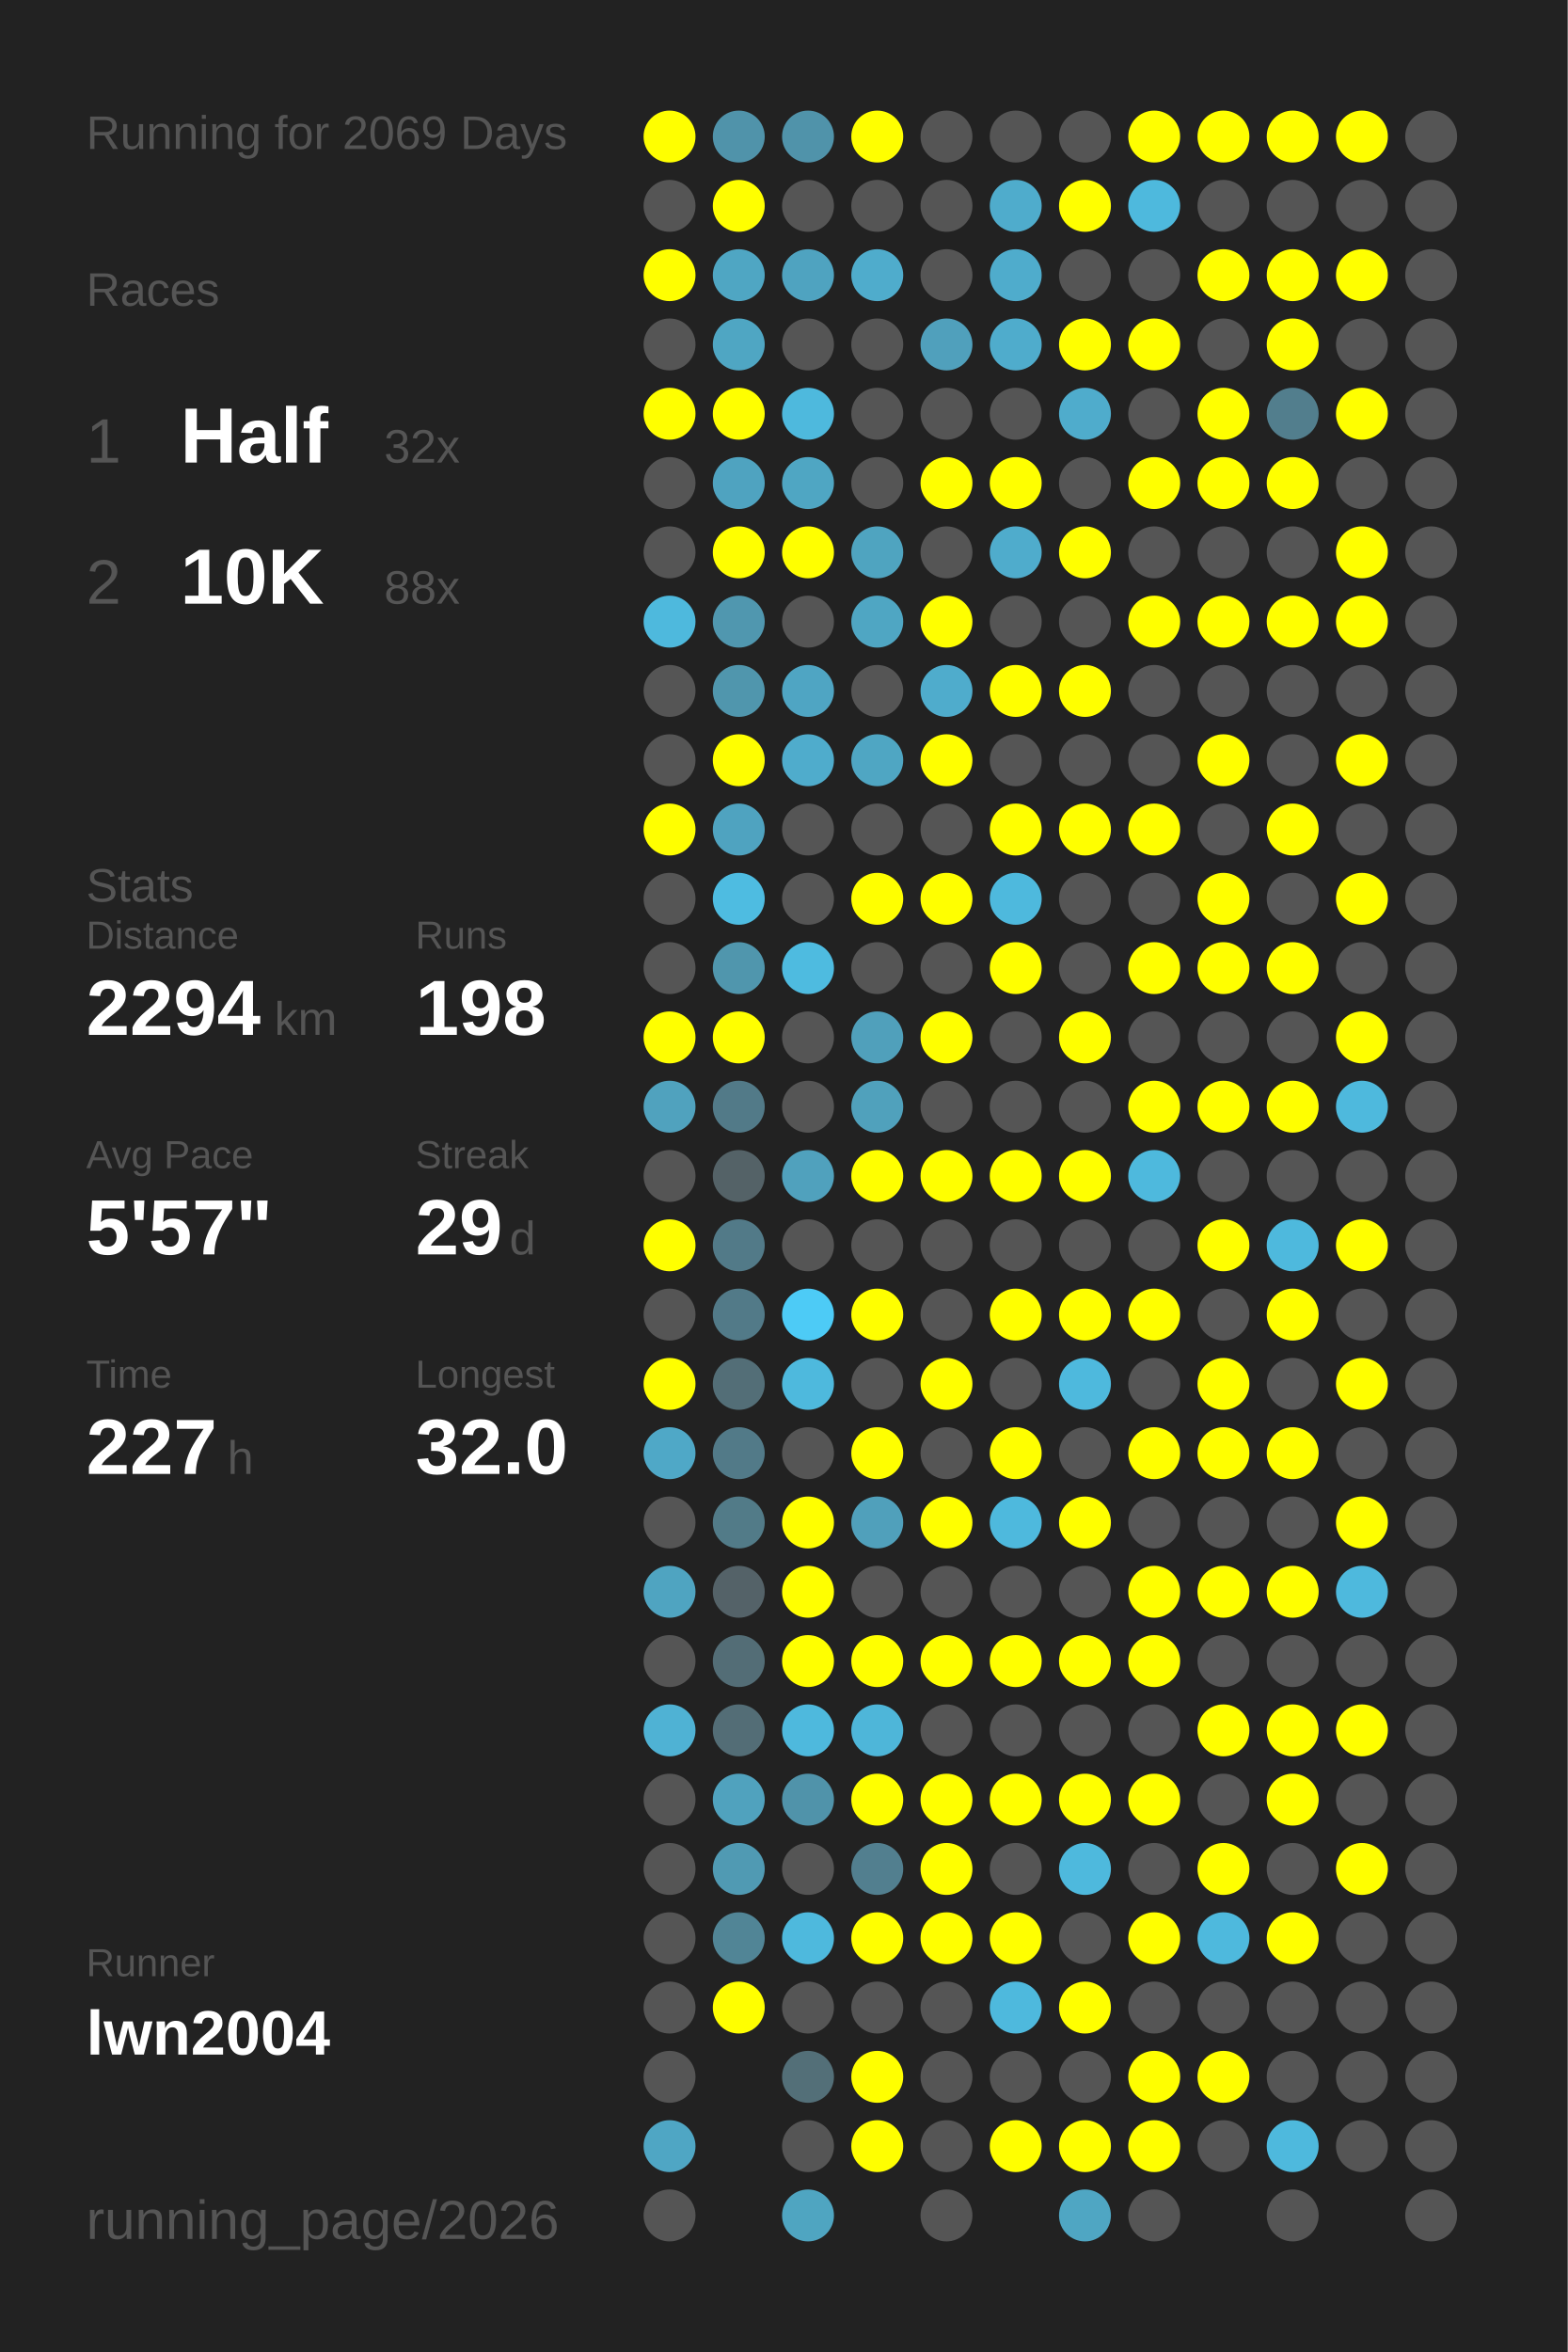
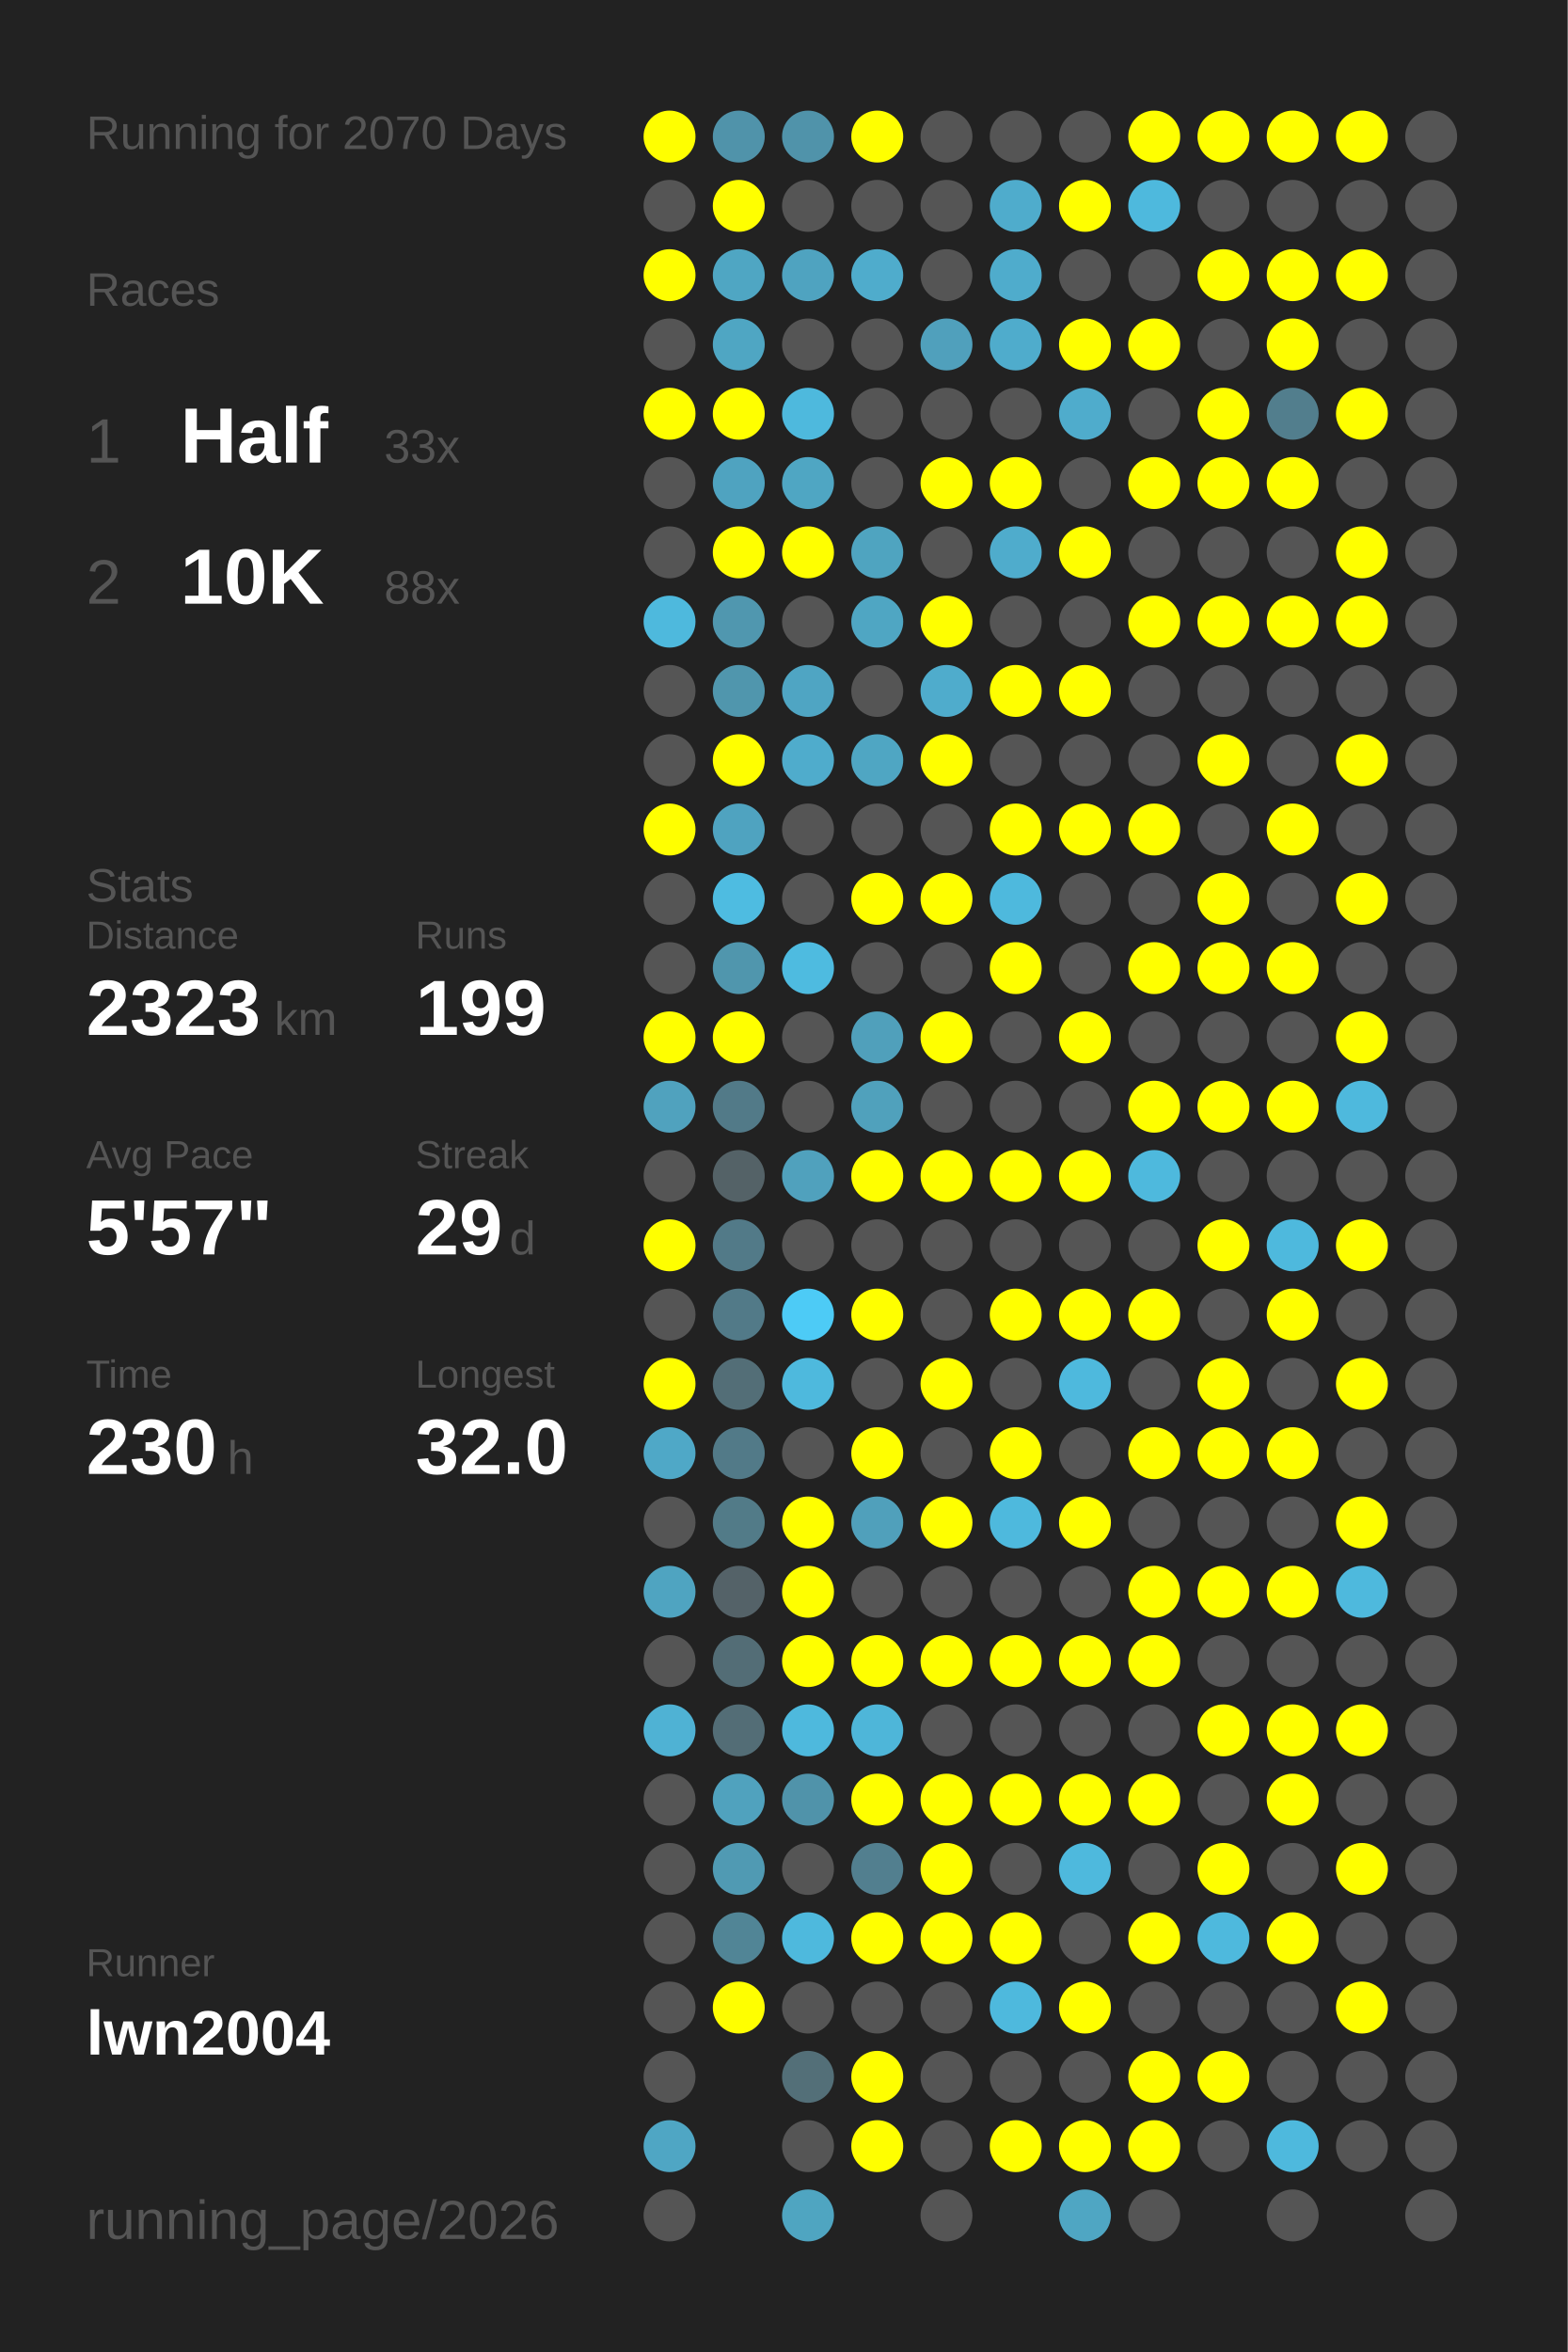
<svg xmlns="http://www.w3.org/2000/svg" baseProfile="full" height="300mm" version="1.1" viewBox="0,0,200,300" width="200mm">
  <defs />
  <rect fill="#222222" height="300" width="200" x="0" y="0" />
-   <text fill="#555555" style="font-size:6px; font-family:Arial;" x="11" y="19">Running for 2069 Days</text>
+   <text fill="#555555" style="font-size:6px; font-family:Arial;" x="11" y="19">Running for 2070 Days</text>
  <text fill="#555555" style="font-size:6px; font-family:Arial;" x="11" y="39">Races</text>
  <text fill="#555555" style="font-size:8px; font-family:Arial;" x="11" y="59">1</text>
  <text fill="#FFFFFF" style="font-size:10px; font-family:Arial; font-weight:bold;" x="23" y="59">Half</text>
-   <text fill="#555555" style="font-size:6px; font-family:Arial;" x="49" y="59">32x</text>
+   <text fill="#555555" style="font-size:6px; font-family:Arial;" x="49" y="59">33x</text>
  <text fill="#555555" style="font-size:8px; font-family:Arial;" x="11" y="77">2</text>
  <text fill="#FFFFFF" style="font-size:10px; font-family:Arial; font-weight:bold;" x="23" y="77">10K</text>
  <text fill="#555555" style="font-size:6px; font-family:Arial;" x="49" y="77">88x</text>
  <text fill="#555555" style="font-size:6px; font-family:Arial;" x="11" y="115">Stats</text>
  <text fill="#555555" style="font-size:5px; font-family:Arial;" x="11" y="121">Distance</text>
-   <text fill="#FFFFFF" style="font-size:10px; font-family:Arial; font-weight:bold;" x="11" y="132">2294</text>
+   <text fill="#FFFFFF" style="font-size:10px; font-family:Arial; font-weight:bold;" x="11" y="132">2323</text>
  <text fill="#555555" style="font-size:6px; font-family:Arial;" x="35" y="132">km</text>
  <text fill="#555555" style="font-size:5px; font-family:Arial;" x="53" y="121">Runs</text>
-   <text fill="#FFFFFF" style="font-size:10px; font-family:Arial; font-weight:bold;" x="53" y="132">198</text>
+   <text fill="#FFFFFF" style="font-size:10px; font-family:Arial; font-weight:bold;" x="53" y="132">199</text>
  <text fill="#555555" style="font-size:5px; font-family:Arial;" x="11" y="149">Avg Pace</text>
  <text fill="#FFFFFF" style="font-size:10px; font-family:Arial; font-weight:bold;" x="11" y="160">5'57"</text>
  <text fill="#555555" style="font-size:5px; font-family:Arial;" x="53" y="149">Streak</text>
  <text fill="#FFFFFF" style="font-size:10px; font-family:Arial; font-weight:bold;" x="53" y="160">29</text>
  <text fill="#555555" style="font-size:6px; font-family:Arial;" x="65" y="160">d</text>
  <text fill="#555555" style="font-size:5px; font-family:Arial;" x="11" y="177">Time</text>
-   <text fill="#FFFFFF" style="font-size:10px; font-family:Arial; font-weight:bold;" x="11" y="188">227</text>
+   <text fill="#FFFFFF" style="font-size:10px; font-family:Arial; font-weight:bold;" x="11" y="188">230</text>
  <text fill="#555555" style="font-size:6px; font-family:Arial;" x="29" y="188">h</text>
  <text fill="#555555" style="font-size:5px; font-family:Arial;" x="53" y="177">Longest</text>
  <text fill="#FFFFFF" style="font-size:10px; font-family:Arial; font-weight:bold;" x="53" y="188">32.0</text>
  <text fill="#555555" style="font-size:5px; font-family:Arial;" x="11" y="252.065">Runner</text>
  <text fill="#FFFFFF" style="font-size:8px; font-family:Arial; font-weight:bold;" x="11" y="262.065">lwn2004</text>
  <text fill="#555555" style="font-size:7px; font-family:Arial;" x="11" y="285.581">running_page/2026</text>
  <circle cx="85.417" cy="17.419" fill="#FFFF00" r="3.312" />
  <circle cx="85.417" cy="26.258" fill="#555555" r="3.312" />
  <circle cx="85.417" cy="35.097" fill="#FFFF00" r="3.312" />
  <circle cx="85.417" cy="43.935" fill="#555555" r="3.312" />
  <circle cx="85.417" cy="52.774" fill="#FFFF00" r="3.312" />
  <circle cx="85.417" cy="61.613" fill="#555555" r="3.312" />
  <circle cx="85.417" cy="70.452" fill="#555555" r="3.312" />
  <circle cx="85.417" cy="79.29" fill="#4eb9dd" r="3.312" />
  <circle cx="85.417" cy="88.129" fill="#555555" r="3.312" />
  <circle cx="85.417" cy="96.968" fill="#555555" r="3.312" />
  <circle cx="85.417" cy="105.806" fill="#FFFF00" r="3.312" />
  <circle cx="85.417" cy="114.645" fill="#555555" r="3.312" />
  <circle cx="85.417" cy="123.484" fill="#555555" r="3.312" />
  <circle cx="85.417" cy="132.323" fill="#FFFF00" r="3.312" />
  <circle cx="85.417" cy="141.161" fill="#50a2be" r="3.312" />
  <circle cx="85.417" cy="150" fill="#555555" r="3.312" />
  <circle cx="85.417" cy="158.839" fill="#FFFF00" r="3.312" />
  <circle cx="85.417" cy="167.677" fill="#555555" r="3.312" />
  <circle cx="85.417" cy="176.516" fill="#FFFF00" r="3.312" />
  <circle cx="85.417" cy="185.355" fill="#4fa8c7" r="3.312" />
  <circle cx="85.417" cy="194.194" fill="#555555" r="3.312" />
  <circle cx="85.417" cy="203.032" fill="#4fa4c1" r="3.312" />
  <circle cx="85.417" cy="211.871" fill="#555555" r="3.312" />
  <circle cx="85.417" cy="220.71" fill="#4fb2d4" r="3.312" />
  <circle cx="85.417" cy="229.548" fill="#555555" r="3.312" />
  <circle cx="85.417" cy="238.387" fill="#555555" r="3.312" />
  <circle cx="85.417" cy="247.226" fill="#555555" r="3.312" />
  <circle cx="85.417" cy="256.065" fill="#555555" r="3.312" />
  <circle cx="85.417" cy="264.903" fill="#555555" r="3.312" />
  <circle cx="85.417" cy="273.742" fill="#4fa6c4" r="3.312" />
  <circle cx="85.417" cy="282.581" fill="#555555" r="3.312" />
  <circle cx="94.25" cy="17.419" fill="#5093aa" r="3.312" />
  <circle cx="94.25" cy="26.258" fill="#FFFF00" r="3.312" />
  <circle cx="94.25" cy="35.097" fill="#4fa6c3" r="3.312" />
  <circle cx="94.25" cy="43.935" fill="#4fa6c3" r="3.312" />
  <circle cx="94.25" cy="52.774" fill="#FFFF00" r="3.312" />
  <circle cx="94.25" cy="61.613" fill="#4fa3c0" r="3.312" />
  <circle cx="94.25" cy="70.452" fill="#FFFF00" r="3.312" />
  <circle cx="94.25" cy="79.29" fill="#5097af" r="3.312" />
  <circle cx="94.25" cy="88.129" fill="#5096ad" r="3.312" />
  <circle cx="94.25" cy="96.968" fill="#FFFF00" r="3.312" />
  <circle cx="94.25" cy="105.806" fill="#4fa3c0" r="3.312" />
  <circle cx="94.25" cy="114.645" fill="#4ebce1" r="3.312" />
  <circle cx="94.25" cy="123.484" fill="#5096ad" r="3.312" />
  <circle cx="94.25" cy="132.323" fill="#FFFF00" r="3.312" />
  <circle cx="94.25" cy="141.161" fill="#527a88" r="3.312" />
  <circle cx="94.25" cy="150" fill="#546267" r="3.312" />
  <circle cx="94.25" cy="158.839" fill="#527a88" r="3.312" />
  <circle cx="94.25" cy="167.677" fill="#527a88" r="3.312" />
  <circle cx="94.25" cy="176.516" fill="#536e77" r="3.312" />
  <circle cx="94.25" cy="185.355" fill="#527a88" r="3.312" />
  <circle cx="94.25" cy="194.194" fill="#527b88" r="3.312" />
  <circle cx="94.25" cy="203.032" fill="#546268" r="3.312" />
  <circle cx="94.25" cy="211.871" fill="#536d76" r="3.312" />
  <circle cx="94.25" cy="220.71" fill="#536d76" r="3.312" />
  <circle cx="94.25" cy="229.548" fill="#50a2be" r="3.312" />
  <circle cx="94.25" cy="238.387" fill="#509ab3" r="3.312" />
  <circle cx="94.25" cy="247.226" fill="#518596" r="3.312" />
  <circle cx="94.25" cy="256.065" fill="#FFFF00" r="3.312" />
  <circle cx="103.083" cy="17.419" fill="#5093aa" r="3.312" />
  <circle cx="103.083" cy="26.258" fill="#555555" r="3.312" />
  <circle cx="103.083" cy="35.097" fill="#4fa3c0" r="3.312" />
  <circle cx="103.083" cy="43.935" fill="#555555" r="3.312" />
  <circle cx="103.083" cy="52.774" fill="#4eb9dd" r="3.312" />
  <circle cx="103.083" cy="61.613" fill="#4fa6c3" r="3.312" />
  <circle cx="103.083" cy="70.452" fill="#FFFF00" r="3.312" />
  <circle cx="103.083" cy="79.29" fill="#555555" r="3.312" />
  <circle cx="103.083" cy="88.129" fill="#4fa5c3" r="3.312" />
  <circle cx="103.083" cy="96.968" fill="#4faccc" r="3.312" />
  <circle cx="103.083" cy="105.806" fill="#555555" r="3.312" />
  <circle cx="103.083" cy="114.645" fill="#555555" r="3.312" />
  <circle cx="103.083" cy="123.484" fill="#4ebbe0" r="3.312" />
  <circle cx="103.083" cy="132.323" fill="#555555" r="3.312" />
  <circle cx="103.083" cy="141.161" fill="#555555" r="3.312" />
  <circle cx="103.083" cy="150" fill="#50a1bd" r="3.312" />
  <circle cx="103.083" cy="158.839" fill="#555555" r="3.312" />
  <circle cx="103.083" cy="167.677" fill="#4dcbf6" r="3.312" />
  <circle cx="103.083" cy="176.516" fill="#4eb9dd" r="3.312" />
  <circle cx="103.083" cy="185.355" fill="#555555" r="3.312" />
  <circle cx="103.083" cy="194.194" fill="#FFFF00" r="3.312" />
  <circle cx="103.083" cy="203.032" fill="#FFFF00" r="3.312" />
  <circle cx="103.083" cy="211.871" fill="#FFFF00" r="3.312" />
  <circle cx="103.083" cy="220.71" fill="#4eb9dd" r="3.312" />
  <circle cx="103.083" cy="229.548" fill="#5093aa" r="3.312" />
  <circle cx="103.083" cy="238.387" fill="#555555" r="3.312" />
  <circle cx="103.083" cy="247.226" fill="#4eb9dd" r="3.312" />
  <circle cx="103.083" cy="256.065" fill="#555555" r="3.312" />
  <circle cx="103.083" cy="264.903" fill="#536f78" r="3.312" />
  <circle cx="103.083" cy="273.742" fill="#555555" r="3.312" />
  <circle cx="103.083" cy="282.581" fill="#4fa5c1" r="3.312" />
  <circle cx="111.917" cy="17.419" fill="#FFFF00" r="3.312" />
  <circle cx="111.917" cy="26.258" fill="#555555" r="3.312" />
  <circle cx="111.917" cy="35.097" fill="#4faccc" r="3.312" />
  <circle cx="111.917" cy="43.935" fill="#555555" r="3.312" />
  <circle cx="111.917" cy="52.774" fill="#555555" r="3.312" />
  <circle cx="111.917" cy="61.613" fill="#555555" r="3.312" />
  <circle cx="111.917" cy="70.452" fill="#4fa4c0" r="3.312" />
  <circle cx="111.917" cy="79.29" fill="#4fa6c3" r="3.312" />
  <circle cx="111.917" cy="88.129" fill="#555555" r="3.312" />
  <circle cx="111.917" cy="96.968" fill="#4fa6c3" r="3.312" />
  <circle cx="111.917" cy="105.806" fill="#555555" r="3.312" />
  <circle cx="111.917" cy="114.645" fill="#FFFF00" r="3.312" />
  <circle cx="111.917" cy="123.484" fill="#555555" r="3.312" />
  <circle cx="111.917" cy="132.323" fill="#50a0bb" r="3.312" />
  <circle cx="111.917" cy="141.161" fill="#50a1bc" r="3.312" />
  <circle cx="111.917" cy="150" fill="#FFFF00" r="3.312" />
  <circle cx="111.917" cy="158.839" fill="#555555" r="3.312" />
  <circle cx="111.917" cy="167.677" fill="#FFFF00" r="3.312" />
  <circle cx="111.917" cy="176.516" fill="#555555" r="3.312" />
  <circle cx="111.917" cy="185.355" fill="#FFFF00" r="3.312" />
  <circle cx="111.917" cy="194.194" fill="#50a0bb" r="3.312" />
  <circle cx="111.917" cy="203.032" fill="#555555" r="3.312" />
  <circle cx="111.917" cy="211.871" fill="#FFFF00" r="3.312" />
  <circle cx="111.917" cy="220.71" fill="#4eb6d9" r="3.312" />
  <circle cx="111.917" cy="229.548" fill="#FFFF00" r="3.312" />
  <circle cx="111.917" cy="238.387" fill="#527f8f" r="3.312" />
  <circle cx="111.917" cy="247.226" fill="#FFFF00" r="3.312" />
  <circle cx="111.917" cy="256.065" fill="#555555" r="3.312" />
  <circle cx="111.917" cy="264.903" fill="#FFFF00" r="3.312" />
  <circle cx="111.917" cy="273.742" fill="#FFFF00" r="3.312" />
  <circle cx="120.75" cy="17.419" fill="#555555" r="3.312" />
  <circle cx="120.75" cy="26.258" fill="#555555" r="3.312" />
  <circle cx="120.75" cy="35.097" fill="#555555" r="3.312" />
  <circle cx="120.75" cy="43.935" fill="#50a0bc" r="3.312" />
  <circle cx="120.75" cy="52.774" fill="#555555" r="3.312" />
  <circle cx="120.75" cy="61.613" fill="#FFFF00" r="3.312" />
  <circle cx="120.75" cy="70.452" fill="#555555" r="3.312" />
  <circle cx="120.75" cy="79.29" fill="#FFFF00" r="3.312" />
  <circle cx="120.75" cy="88.129" fill="#4faccc" r="3.312" />
  <circle cx="120.75" cy="96.968" fill="#FFFF00" r="3.312" />
  <circle cx="120.75" cy="105.806" fill="#555555" r="3.312" />
  <circle cx="120.75" cy="114.645" fill="#FFFF00" r="3.312" />
  <circle cx="120.75" cy="123.484" fill="#555555" r="3.312" />
  <circle cx="120.75" cy="132.323" fill="#FFFF00" r="3.312" />
  <circle cx="120.75" cy="141.161" fill="#555555" r="3.312" />
  <circle cx="120.75" cy="150" fill="#FFFF00" r="3.312" />
  <circle cx="120.75" cy="158.839" fill="#555555" r="3.312" />
  <circle cx="120.75" cy="167.677" fill="#555555" r="3.312" />
  <circle cx="120.75" cy="176.516" fill="#FFFF00" r="3.312" />
  <circle cx="120.75" cy="185.355" fill="#555555" r="3.312" />
  <circle cx="120.75" cy="194.194" fill="#FFFF00" r="3.312" />
  <circle cx="120.75" cy="203.032" fill="#555555" r="3.312" />
  <circle cx="120.75" cy="211.871" fill="#FFFF00" r="3.312" />
  <circle cx="120.75" cy="220.71" fill="#555555" r="3.312" />
  <circle cx="120.75" cy="229.548" fill="#FFFF00" r="3.312" />
  <circle cx="120.75" cy="238.387" fill="#FFFF00" r="3.312" />
  <circle cx="120.75" cy="247.226" fill="#FFFF00" r="3.312" />
  <circle cx="120.75" cy="256.065" fill="#555555" r="3.312" />
  <circle cx="120.75" cy="264.903" fill="#555555" r="3.312" />
  <circle cx="120.75" cy="273.742" fill="#555555" r="3.312" />
  <circle cx="120.75" cy="282.581" fill="#555555" r="3.312" />
  <circle cx="129.583" cy="17.419" fill="#555555" r="3.312" />
  <circle cx="129.583" cy="26.258" fill="#4faccc" r="3.312" />
  <circle cx="129.583" cy="35.097" fill="#4faccc" r="3.312" />
  <circle cx="129.583" cy="43.935" fill="#4faccc" r="3.312" />
  <circle cx="129.583" cy="52.774" fill="#555555" r="3.312" />
  <circle cx="129.583" cy="61.613" fill="#FFFF00" r="3.312" />
  <circle cx="129.583" cy="70.452" fill="#4faccc" r="3.312" />
  <circle cx="129.583" cy="79.29" fill="#555555" r="3.312" />
  <circle cx="129.583" cy="88.129" fill="#FFFF00" r="3.312" />
  <circle cx="129.583" cy="96.968" fill="#555555" r="3.312" />
  <circle cx="129.583" cy="105.806" fill="#FFFF00" r="3.312" />
  <circle cx="129.583" cy="114.645" fill="#4eb9dd" r="3.312" />
  <circle cx="129.583" cy="123.484" fill="#FFFF00" r="3.312" />
  <circle cx="129.583" cy="132.323" fill="#555555" r="3.312" />
  <circle cx="129.583" cy="141.161" fill="#555555" r="3.312" />
  <circle cx="129.583" cy="150" fill="#FFFF00" r="3.312" />
  <circle cx="129.583" cy="158.839" fill="#555555" r="3.312" />
  <circle cx="129.583" cy="167.677" fill="#FFFF00" r="3.312" />
  <circle cx="129.583" cy="176.516" fill="#555555" r="3.312" />
  <circle cx="129.583" cy="185.355" fill="#FFFF00" r="3.312" />
  <circle cx="129.583" cy="194.194" fill="#4eb9dd" r="3.312" />
  <circle cx="129.583" cy="203.032" fill="#555555" r="3.312" />
  <circle cx="129.583" cy="211.871" fill="#FFFF00" r="3.312" />
  <circle cx="129.583" cy="220.71" fill="#555555" r="3.312" />
  <circle cx="129.583" cy="229.548" fill="#FFFF00" r="3.312" />
  <circle cx="129.583" cy="238.387" fill="#555555" r="3.312" />
  <circle cx="129.583" cy="247.226" fill="#FFFF00" r="3.312" />
  <circle cx="129.583" cy="256.065" fill="#4eb9dd" r="3.312" />
  <circle cx="129.583" cy="264.903" fill="#555555" r="3.312" />
  <circle cx="129.583" cy="273.742" fill="#FFFF00" r="3.312" />
  <circle cx="138.417" cy="17.419" fill="#555555" r="3.312" />
  <circle cx="138.417" cy="26.258" fill="#FFFF00" r="3.312" />
  <circle cx="138.417" cy="35.097" fill="#555555" r="3.312" />
  <circle cx="138.417" cy="43.935" fill="#FFFF00" r="3.312" />
  <circle cx="138.417" cy="52.774" fill="#4faccc" r="3.312" />
  <circle cx="138.417" cy="61.613" fill="#555555" r="3.312" />
  <circle cx="138.417" cy="70.452" fill="#FFFF00" r="3.312" />
  <circle cx="138.417" cy="79.29" fill="#555555" r="3.312" />
  <circle cx="138.417" cy="88.129" fill="#FFFF00" r="3.312" />
  <circle cx="138.417" cy="96.968" fill="#555555" r="3.312" />
  <circle cx="138.417" cy="105.806" fill="#FFFF00" r="3.312" />
  <circle cx="138.417" cy="114.645" fill="#555555" r="3.312" />
  <circle cx="138.417" cy="123.484" fill="#555555" r="3.312" />
  <circle cx="138.417" cy="132.323" fill="#FFFF00" r="3.312" />
  <circle cx="138.417" cy="141.161" fill="#555555" r="3.312" />
  <circle cx="138.417" cy="150" fill="#FFFF00" r="3.312" />
  <circle cx="138.417" cy="158.839" fill="#555555" r="3.312" />
  <circle cx="138.417" cy="167.677" fill="#FFFF00" r="3.312" />
  <circle cx="138.417" cy="176.516" fill="#4eb9dd" r="3.312" />
  <circle cx="138.417" cy="185.355" fill="#555555" r="3.312" />
  <circle cx="138.417" cy="194.194" fill="#FFFF00" r="3.312" />
  <circle cx="138.417" cy="203.032" fill="#555555" r="3.312" />
  <circle cx="138.417" cy="211.871" fill="#FFFF00" r="3.312" />
  <circle cx="138.417" cy="220.71" fill="#555555" r="3.312" />
  <circle cx="138.417" cy="229.548" fill="#FFFF00" r="3.312" />
  <circle cx="138.417" cy="238.387" fill="#4eb9dd" r="3.312" />
  <circle cx="138.417" cy="247.226" fill="#555555" r="3.312" />
  <circle cx="138.417" cy="256.065" fill="#FFFF00" r="3.312" />
  <circle cx="138.417" cy="264.903" fill="#555555" r="3.312" />
  <circle cx="138.417" cy="273.742" fill="#FFFF00" r="3.312" />
  <circle cx="138.417" cy="282.581" fill="#4fa6c3" r="3.312" />
  <circle cx="147.25" cy="17.419" fill="#FFFF00" r="3.312" />
  <circle cx="147.25" cy="26.258" fill="#4eb9dd" r="3.312" />
  <circle cx="147.25" cy="35.097" fill="#555555" r="3.312" />
  <circle cx="147.25" cy="43.935" fill="#FFFF00" r="3.312" />
  <circle cx="147.25" cy="52.774" fill="#555555" r="3.312" />
  <circle cx="147.25" cy="61.613" fill="#FFFF00" r="3.312" />
  <circle cx="147.25" cy="70.452" fill="#555555" r="3.312" />
  <circle cx="147.25" cy="79.29" fill="#FFFF00" r="3.312" />
  <circle cx="147.25" cy="88.129" fill="#555555" r="3.312" />
  <circle cx="147.25" cy="96.968" fill="#555555" r="3.312" />
  <circle cx="147.25" cy="105.806" fill="#FFFF00" r="3.312" />
  <circle cx="147.25" cy="114.645" fill="#555555" r="3.312" />
  <circle cx="147.25" cy="123.484" fill="#FFFF00" r="3.312" />
  <circle cx="147.25" cy="132.323" fill="#555555" r="3.312" />
  <circle cx="147.25" cy="141.161" fill="#FFFF00" r="3.312" />
  <circle cx="147.25" cy="150" fill="#4eb9dd" r="3.312" />
  <circle cx="147.25" cy="158.839" fill="#555555" r="3.312" />
  <circle cx="147.25" cy="167.677" fill="#FFFF00" r="3.312" />
  <circle cx="147.25" cy="176.516" fill="#555555" r="3.312" />
  <circle cx="147.25" cy="185.355" fill="#FFFF00" r="3.312" />
  <circle cx="147.25" cy="194.194" fill="#555555" r="3.312" />
  <circle cx="147.25" cy="203.032" fill="#FFFF00" r="3.312" />
  <circle cx="147.25" cy="211.871" fill="#FFFF00" r="3.312" />
  <circle cx="147.25" cy="220.71" fill="#555555" r="3.312" />
  <circle cx="147.25" cy="229.548" fill="#FFFF00" r="3.312" />
  <circle cx="147.25" cy="238.387" fill="#555555" r="3.312" />
  <circle cx="147.25" cy="247.226" fill="#FFFF00" r="3.312" />
  <circle cx="147.25" cy="256.065" fill="#555555" r="3.312" />
  <circle cx="147.25" cy="264.903" fill="#FFFF00" r="3.312" />
  <circle cx="147.25" cy="273.742" fill="#FFFF00" r="3.312" />
  <circle cx="147.25" cy="282.581" fill="#555555" r="3.312" />
  <circle cx="156.083" cy="17.419" fill="#FFFF00" r="3.312" />
  <circle cx="156.083" cy="26.258" fill="#555555" r="3.312" />
  <circle cx="156.083" cy="35.097" fill="#FFFF00" r="3.312" />
  <circle cx="156.083" cy="43.935" fill="#555555" r="3.312" />
  <circle cx="156.083" cy="52.774" fill="#FFFF00" r="3.312" />
  <circle cx="156.083" cy="61.613" fill="#FFFF00" r="3.312" />
  <circle cx="156.083" cy="70.452" fill="#555555" r="3.312" />
  <circle cx="156.083" cy="79.29" fill="#FFFF00" r="3.312" />
  <circle cx="156.083" cy="88.129" fill="#555555" r="3.312" />
  <circle cx="156.083" cy="96.968" fill="#FFFF00" r="3.312" />
  <circle cx="156.083" cy="105.806" fill="#555555" r="3.312" />
  <circle cx="156.083" cy="114.645" fill="#FFFF00" r="3.312" />
  <circle cx="156.083" cy="123.484" fill="#FFFF00" r="3.312" />
  <circle cx="156.083" cy="132.323" fill="#555555" r="3.312" />
  <circle cx="156.083" cy="141.161" fill="#FFFF00" r="3.312" />
  <circle cx="156.083" cy="150" fill="#555555" r="3.312" />
  <circle cx="156.083" cy="158.839" fill="#FFFF00" r="3.312" />
  <circle cx="156.083" cy="167.677" fill="#555555" r="3.312" />
  <circle cx="156.083" cy="176.516" fill="#FFFF00" r="3.312" />
  <circle cx="156.083" cy="185.355" fill="#FFFF00" r="3.312" />
  <circle cx="156.083" cy="194.194" fill="#555555" r="3.312" />
  <circle cx="156.083" cy="203.032" fill="#FFFF00" r="3.312" />
  <circle cx="156.083" cy="211.871" fill="#555555" r="3.312" />
  <circle cx="156.083" cy="220.71" fill="#FFFF00" r="3.312" />
  <circle cx="156.083" cy="229.548" fill="#555555" r="3.312" />
  <circle cx="156.083" cy="238.387" fill="#FFFF00" r="3.312" />
  <circle cx="156.083" cy="247.226" fill="#4eb9dd" r="3.312" />
  <circle cx="156.083" cy="256.065" fill="#555555" r="3.312" />
  <circle cx="156.083" cy="264.903" fill="#FFFF00" r="3.312" />
  <circle cx="156.083" cy="273.742" fill="#555555" r="3.312" />
  <circle cx="164.917" cy="17.419" fill="#FFFF00" r="3.312" />
  <circle cx="164.917" cy="26.258" fill="#555555" r="3.312" />
  <circle cx="164.917" cy="35.097" fill="#FFFF00" r="3.312" />
  <circle cx="164.917" cy="43.935" fill="#FFFF00" r="3.312" />
  <circle cx="164.917" cy="52.774" fill="#527e8d" r="3.312" />
  <circle cx="164.917" cy="61.613" fill="#FFFF00" r="3.312" />
  <circle cx="164.917" cy="70.452" fill="#555555" r="3.312" />
  <circle cx="164.917" cy="79.29" fill="#FFFF00" r="3.312" />
  <circle cx="164.917" cy="88.129" fill="#555555" r="3.312" />
  <circle cx="164.917" cy="96.968" fill="#555555" r="3.312" />
  <circle cx="164.917" cy="105.806" fill="#FFFF00" r="3.312" />
  <circle cx="164.917" cy="114.645" fill="#555555" r="3.312" />
  <circle cx="164.917" cy="123.484" fill="#FFFF00" r="3.312" />
  <circle cx="164.917" cy="132.323" fill="#555555" r="3.312" />
  <circle cx="164.917" cy="141.161" fill="#FFFF00" r="3.312" />
  <circle cx="164.917" cy="150" fill="#555555" r="3.312" />
  <circle cx="164.917" cy="158.839" fill="#4eb9dd" r="3.312" />
  <circle cx="164.917" cy="167.677" fill="#FFFF00" r="3.312" />
  <circle cx="164.917" cy="176.516" fill="#555555" r="3.312" />
  <circle cx="164.917" cy="185.355" fill="#FFFF00" r="3.312" />
  <circle cx="164.917" cy="194.194" fill="#555555" r="3.312" />
  <circle cx="164.917" cy="203.032" fill="#FFFF00" r="3.312" />
  <circle cx="164.917" cy="211.871" fill="#555555" r="3.312" />
  <circle cx="164.917" cy="220.71" fill="#FFFF00" r="3.312" />
  <circle cx="164.917" cy="229.548" fill="#FFFF00" r="3.312" />
  <circle cx="164.917" cy="238.387" fill="#555555" r="3.312" />
  <circle cx="164.917" cy="247.226" fill="#FFFF00" r="3.312" />
  <circle cx="164.917" cy="256.065" fill="#555555" r="3.312" />
  <circle cx="164.917" cy="264.903" fill="#555555" r="3.312" />
  <circle cx="164.917" cy="273.742" fill="#4eb9dd" r="3.312" />
  <circle cx="164.917" cy="282.581" fill="#555555" r="3.312" />
  <circle cx="173.75" cy="17.419" fill="#FFFF00" r="3.312" />
  <circle cx="173.75" cy="26.258" fill="#555555" r="3.312" />
  <circle cx="173.75" cy="35.097" fill="#FFFF00" r="3.312" />
  <circle cx="173.75" cy="43.935" fill="#555555" r="3.312" />
  <circle cx="173.75" cy="52.774" fill="#FFFF00" r="3.312" />
  <circle cx="173.75" cy="61.613" fill="#555555" r="3.312" />
  <circle cx="173.75" cy="70.452" fill="#FFFF00" r="3.312" />
  <circle cx="173.75" cy="79.29" fill="#FFFF00" r="3.312" />
  <circle cx="173.75" cy="88.129" fill="#555555" r="3.312" />
  <circle cx="173.75" cy="96.968" fill="#FFFF00" r="3.312" />
  <circle cx="173.75" cy="105.806" fill="#555555" r="3.312" />
  <circle cx="173.75" cy="114.645" fill="#FFFF00" r="3.312" />
  <circle cx="173.75" cy="123.484" fill="#555555" r="3.312" />
  <circle cx="173.75" cy="132.323" fill="#FFFF00" r="3.312" />
  <circle cx="173.75" cy="141.161" fill="#4eb9dd" r="3.312" />
  <circle cx="173.75" cy="150" fill="#555555" r="3.312" />
  <circle cx="173.75" cy="158.839" fill="#FFFF00" r="3.312" />
  <circle cx="173.75" cy="167.677" fill="#555555" r="3.312" />
  <circle cx="173.75" cy="176.516" fill="#FFFF00" r="3.312" />
  <circle cx="173.75" cy="185.355" fill="#555555" r="3.312" />
  <circle cx="173.75" cy="194.194" fill="#FFFF00" r="3.312" />
  <circle cx="173.75" cy="203.032" fill="#4eb9dd" r="3.312" />
  <circle cx="173.75" cy="211.871" fill="#555555" r="3.312" />
  <circle cx="173.75" cy="220.71" fill="#FFFF00" r="3.312" />
  <circle cx="173.75" cy="229.548" fill="#555555" r="3.312" />
  <circle cx="173.75" cy="238.387" fill="#FFFF00" r="3.312" />
  <circle cx="173.75" cy="247.226" fill="#555555" r="3.312" />
-   <circle cx="173.75" cy="256.065" fill="#555555" r="3.312" />
+   <circle cx="173.75" cy="256.065" fill="#FFFF00" r="3.312" />
  <circle cx="173.75" cy="264.903" fill="#555555" r="3.312" />
  <circle cx="173.75" cy="273.742" fill="#555555" r="3.312" />
  <circle cx="182.583" cy="17.419" fill="#555555" r="3.312" />
  <circle cx="182.583" cy="26.258" fill="#555555" r="3.312" />
  <circle cx="182.583" cy="35.097" fill="#555555" r="3.312" />
  <circle cx="182.583" cy="43.935" fill="#555555" r="3.312" />
  <circle cx="182.583" cy="52.774" fill="#555555" r="3.312" />
  <circle cx="182.583" cy="61.613" fill="#555555" r="3.312" />
  <circle cx="182.583" cy="70.452" fill="#555555" r="3.312" />
  <circle cx="182.583" cy="79.29" fill="#555555" r="3.312" />
  <circle cx="182.583" cy="88.129" fill="#555555" r="3.312" />
  <circle cx="182.583" cy="96.968" fill="#555555" r="3.312" />
  <circle cx="182.583" cy="105.806" fill="#555555" r="3.312" />
  <circle cx="182.583" cy="114.645" fill="#555555" r="3.312" />
  <circle cx="182.583" cy="123.484" fill="#555555" r="3.312" />
  <circle cx="182.583" cy="132.323" fill="#555555" r="3.312" />
  <circle cx="182.583" cy="141.161" fill="#555555" r="3.312" />
  <circle cx="182.583" cy="150" fill="#555555" r="3.312" />
  <circle cx="182.583" cy="158.839" fill="#555555" r="3.312" />
  <circle cx="182.583" cy="167.677" fill="#555555" r="3.312" />
  <circle cx="182.583" cy="176.516" fill="#555555" r="3.312" />
  <circle cx="182.583" cy="185.355" fill="#555555" r="3.312" />
  <circle cx="182.583" cy="194.194" fill="#555555" r="3.312" />
  <circle cx="182.583" cy="203.032" fill="#555555" r="3.312" />
  <circle cx="182.583" cy="211.871" fill="#555555" r="3.312" />
  <circle cx="182.583" cy="220.71" fill="#555555" r="3.312" />
  <circle cx="182.583" cy="229.548" fill="#555555" r="3.312" />
  <circle cx="182.583" cy="238.387" fill="#555555" r="3.312" />
  <circle cx="182.583" cy="247.226" fill="#555555" r="3.312" />
  <circle cx="182.583" cy="256.065" fill="#555555" r="3.312" />
  <circle cx="182.583" cy="264.903" fill="#555555" r="3.312" />
  <circle cx="182.583" cy="273.742" fill="#555555" r="3.312" />
  <circle cx="182.583" cy="282.581" fill="#555555" r="3.312" />
</svg>
